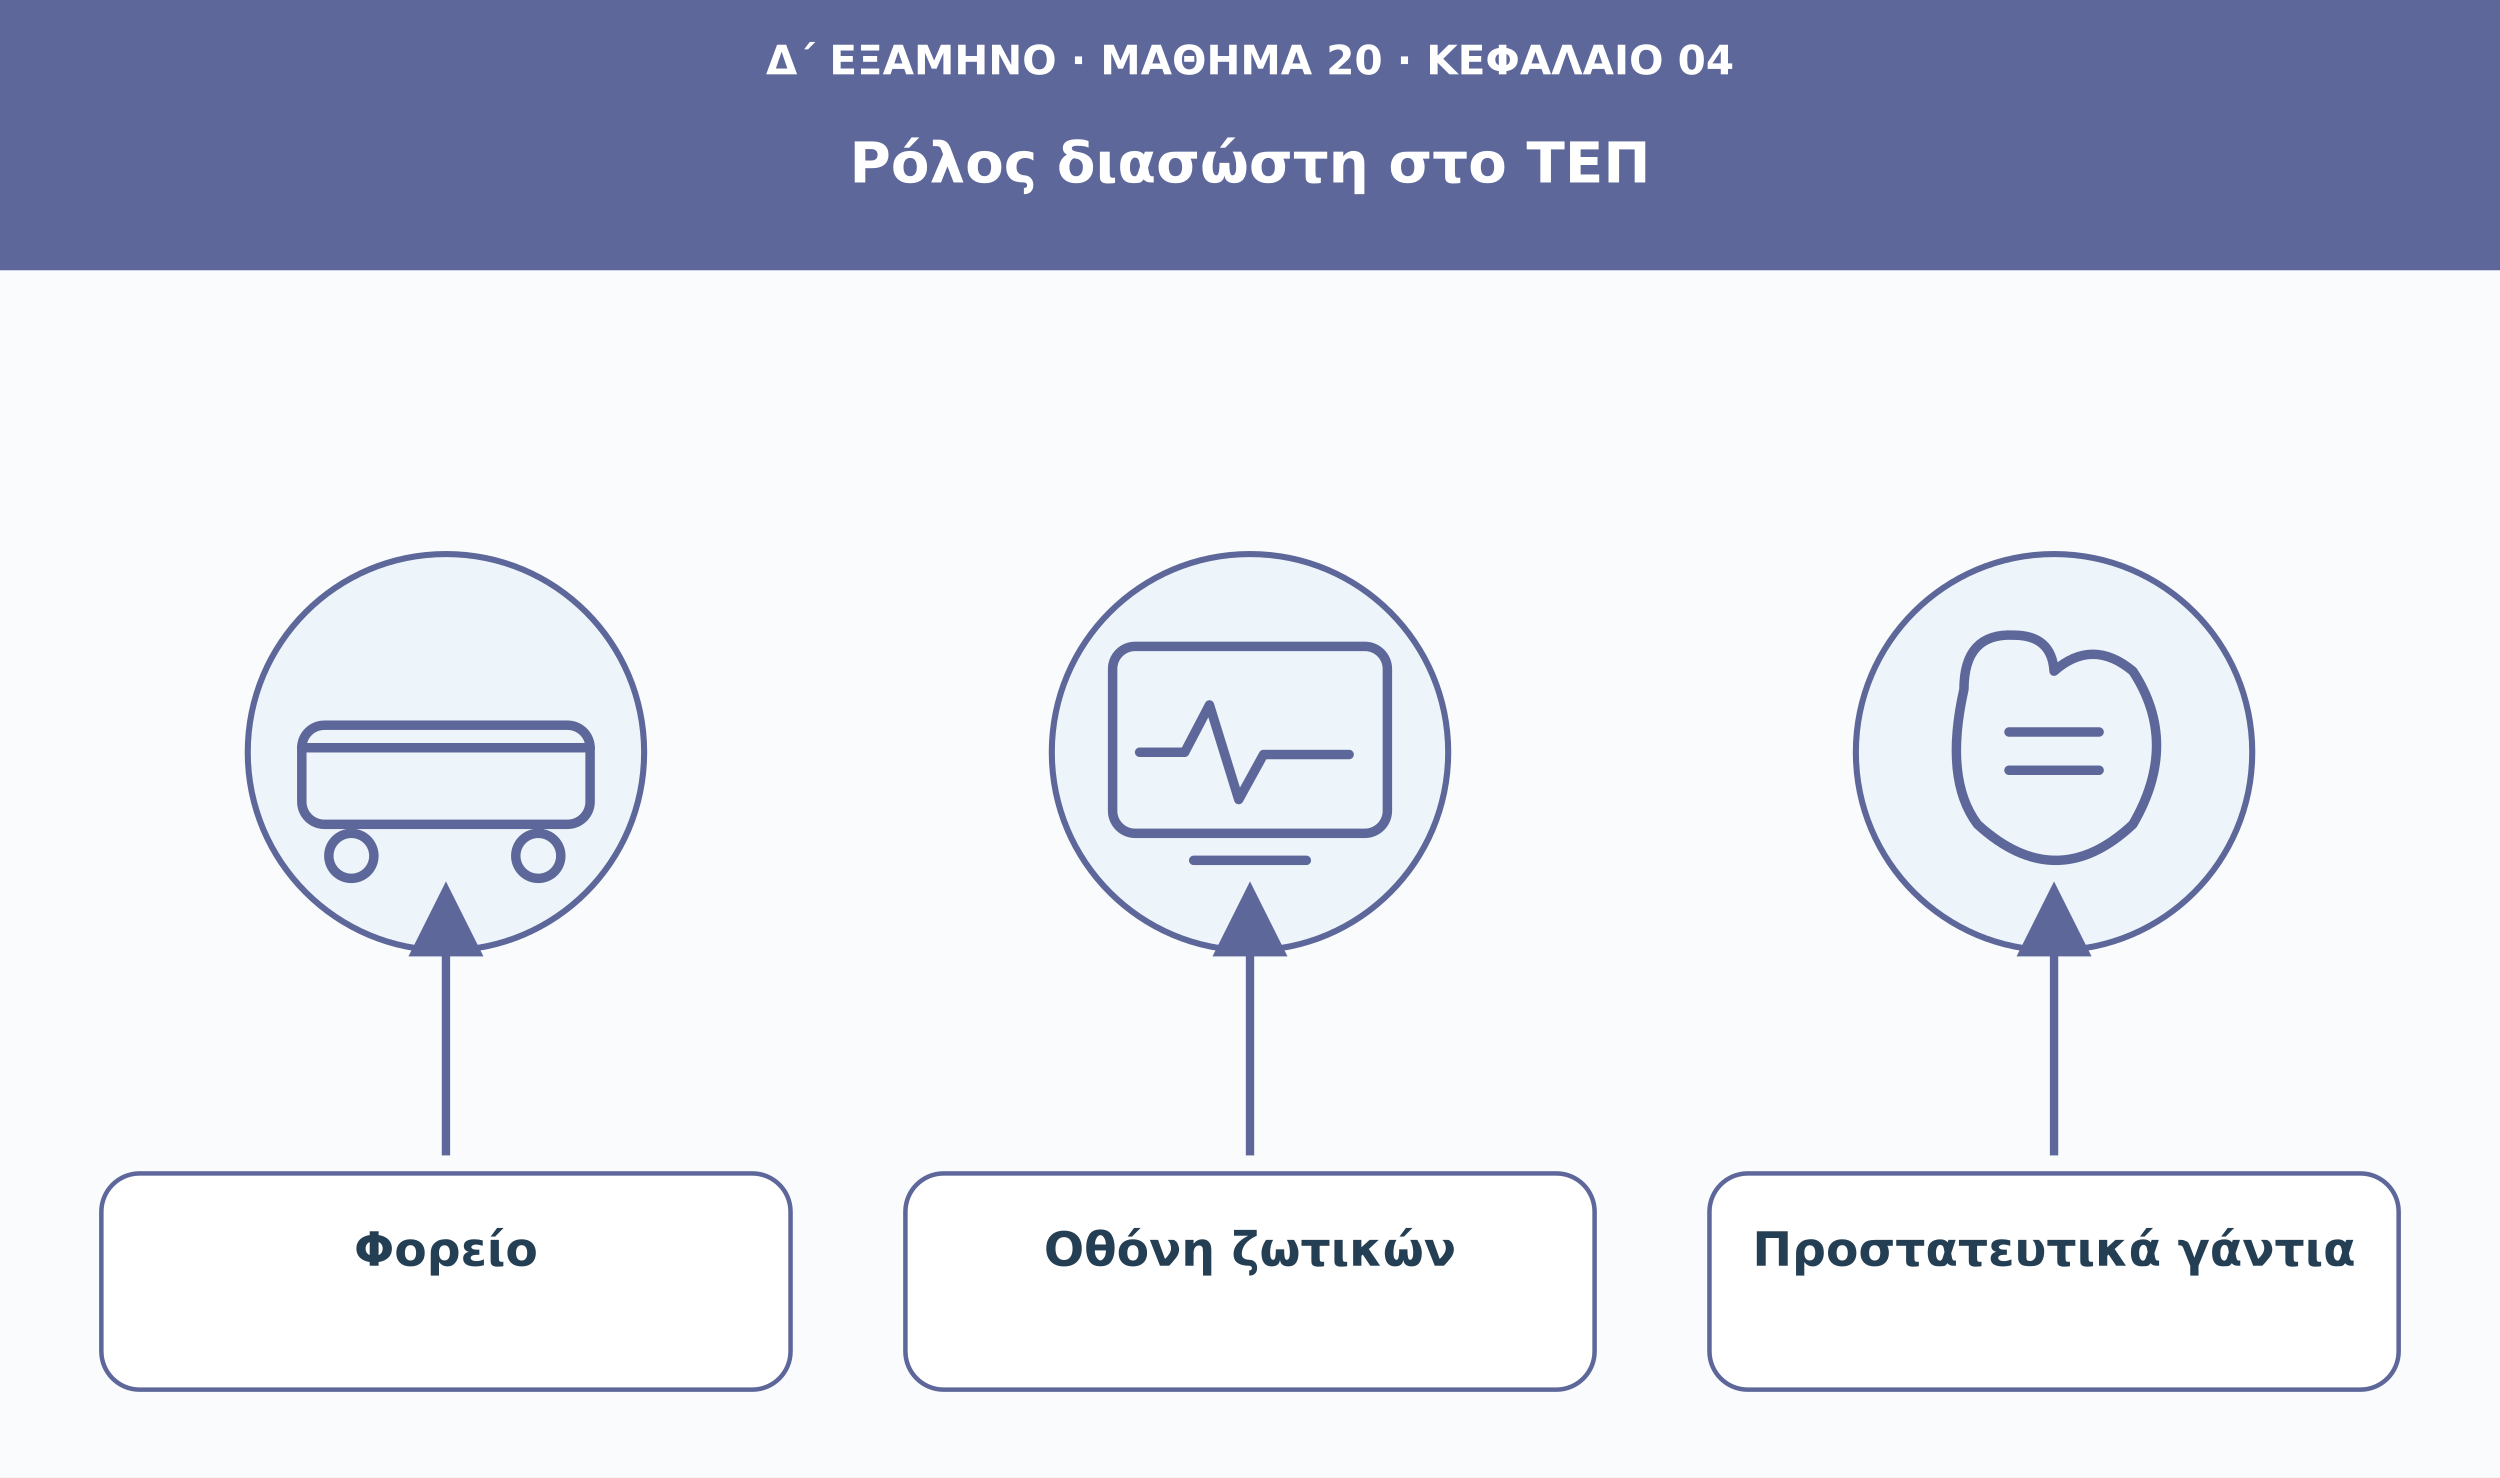
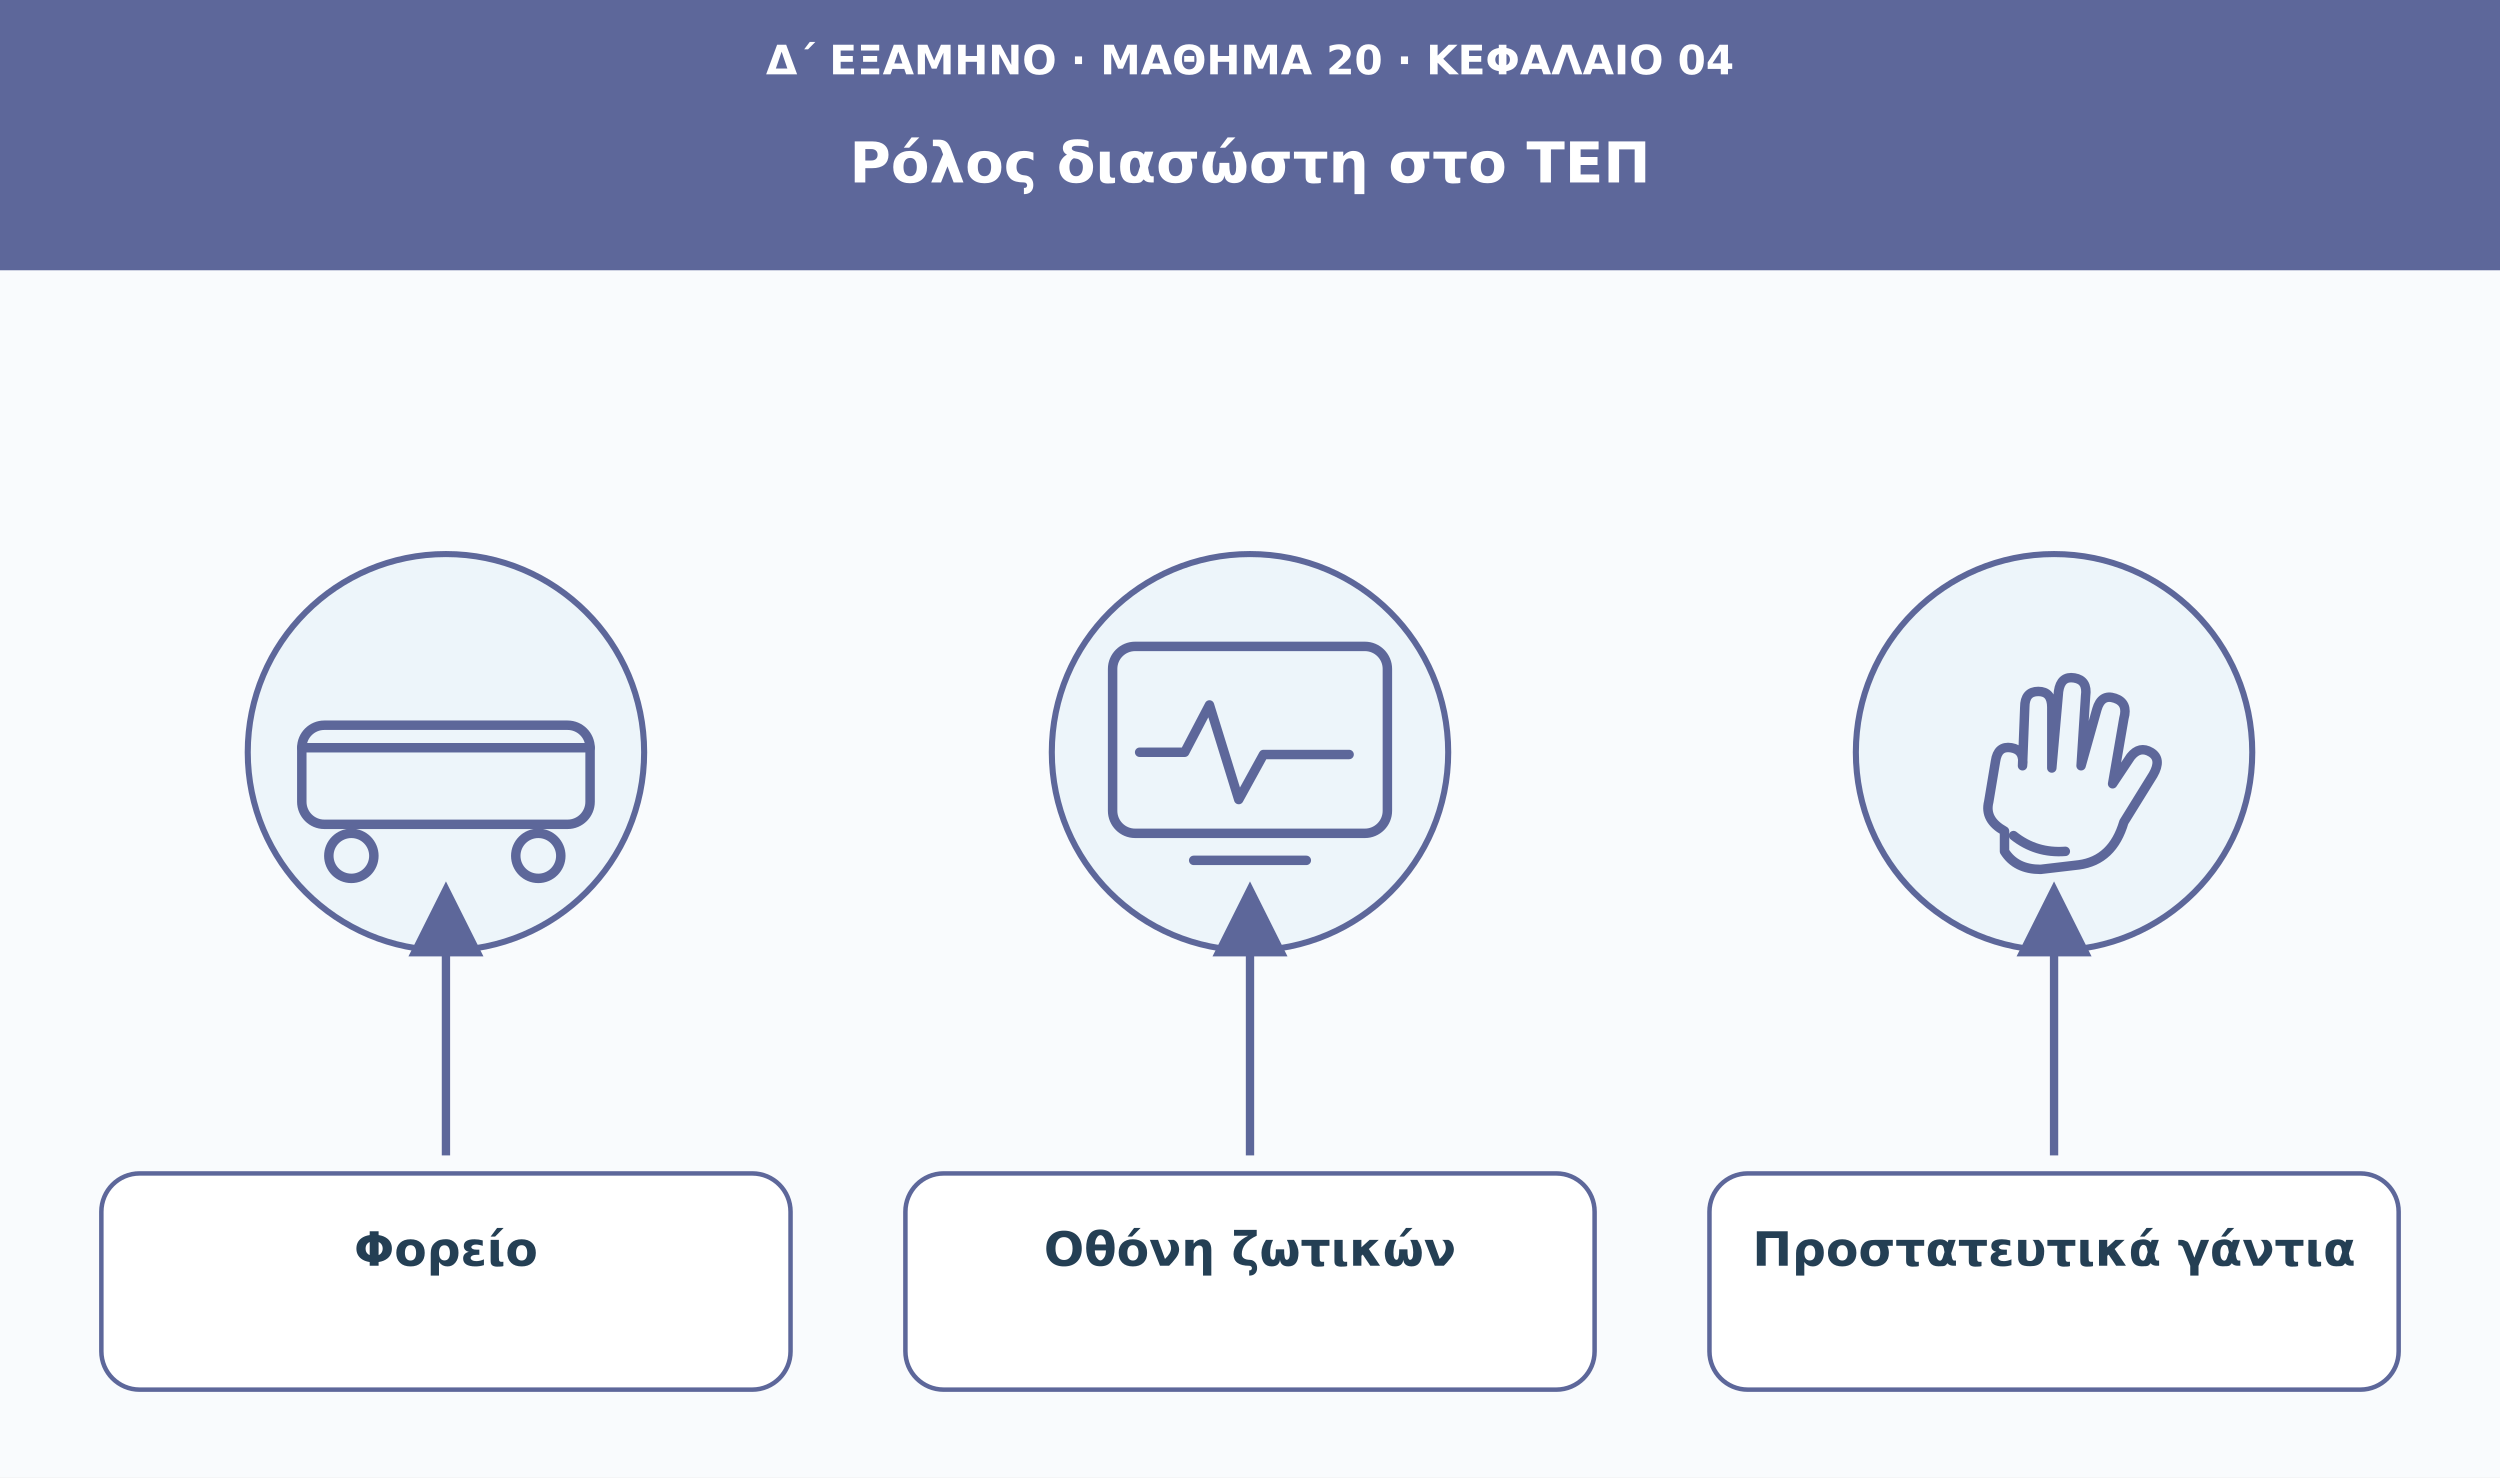
<svg xmlns="http://www.w3.org/2000/svg" viewBox="0 0 1110 656" role="img" aria-labelledby="t d">
  <defs>
    <marker id="arrow" viewBox="0 0 10 10" markerWidth="9" markerHeight="9" refX="8" refY="5" orient="auto">
      <path d="M0 0L10 5L0 10Z" fill="#5d679a" />
    </marker>
  </defs>
  <rect width="1110" height="656" fill="#f9fbfd" />
  <rect width="1110" height="120" fill="#5d679a" />
  <text x="555" y="33" font-family="DejaVu Sans,Arial,sans-serif" font-size="18" fill="#ffffff" font-weight="680" text-anchor="middle">Δ΄ ΕΞΑΜΗΝΟ · ΜΑΘΗΜΑ 20 · ΚΕΦΑΛΑΙΟ 04</text>
  <text x="555" y="81" font-family="DejaVu Sans,Arial,sans-serif" font-size="25" fill="#ffffff" font-weight="750" text-anchor="middle">Ρόλος διασώστη στο ΤΕΠ</text>
  <circle cx="198" cy="334" r="88" fill="#edf5fa" stroke="#5d679a" stroke-width="2.7" />
  <g transform="translate(198 334)" fill="none" stroke="#5d679a" stroke-width="4.2" stroke-linecap="round" stroke-linejoin="round">
    <rect x="-64" y="-12" width="128" height="44" rx="10" />
    <path d="M-64-2h128" />
    <circle cx="-42" cy="46" r="10" />
    <circle cx="41" cy="46" r="10" />
  </g>
  <path d="M198 513L198 398" stroke="#5d679a" stroke-width="3.7" marker-end="url(#arrow)" />
  <rect x="45" y="521" width="306" height="96" rx="17" fill="#fff" stroke="#5d679a" stroke-width="2" />
  <text x="198" y="562" font-family="DejaVu Sans,Arial,sans-serif" font-size="21" fill="#243f54" font-weight="700" text-anchor="middle">Φορείο</text>
  <circle cx="555" cy="334" r="88" fill="#edf5fa" stroke="#5d679a" stroke-width="2.7" />
  <g transform="translate(555 334)" fill="none" stroke="#5d679a" stroke-width="4.2" stroke-linecap="round" stroke-linejoin="round">
    <rect x="-61" y="-47" width="122" height="83" rx="10" />
    <path d="M-49 0h20l11-21 13 42 11-20h38" />
    <path d="M-25 48h50" />
  </g>
  <path d="M555 513L555 398" stroke="#5d679a" stroke-width="3.7" marker-end="url(#arrow)" />
  <rect x="402" y="521" width="306" height="96" rx="17" fill="#fff" stroke="#5d679a" stroke-width="2" />
  <text x="555" y="562" font-family="DejaVu Sans,Arial,sans-serif" font-size="21" fill="#243f54" font-weight="700" text-anchor="middle">Οθόνη ζωτικών</text>
  <circle cx="912" cy="334" r="88" fill="#edf5fa" stroke="#5d679a" stroke-width="2.7" />
  <g transform="translate(912 334)" fill="none" stroke="#5d679a" stroke-width="4.2" stroke-linecap="round" stroke-linejoin="round">
-     <path d="M-40-28q0-25 22-24q17 0 18 16q17-15 35 0q21 32 0 68q-34 32-69 0q-15-20-6-60Z" />
-     <path d="M-20-9h40m-40 17h40" />
+     <path d="M-22 35Q-31 30-29 22l3-18q1-7 7-6t5 8l1-26q0-7 6-7t6 7v27l3-34q1-7 7-6t5 8l-2 31 7-25q2-7 8-5t4 9l-5 29 8-12q4-5 9-2t1 10L31 31q-5 17-20 19l-17 2q-11 0-16-8Z" />
+     <path d="M-18 37q10 8 23 7" />
  </g>
  <path d="M912 513L912 398" stroke="#5d679a" stroke-width="3.7" marker-end="url(#arrow)" />
  <rect x="759" y="521" width="306" height="96" rx="17" fill="#fff" stroke="#5d679a" stroke-width="2" />
  <text x="912" y="562" font-family="DejaVu Sans,Arial,sans-serif" font-size="21" fill="#243f54" font-weight="700" text-anchor="middle">Προστατευτικά γάντια</text>
</svg>
